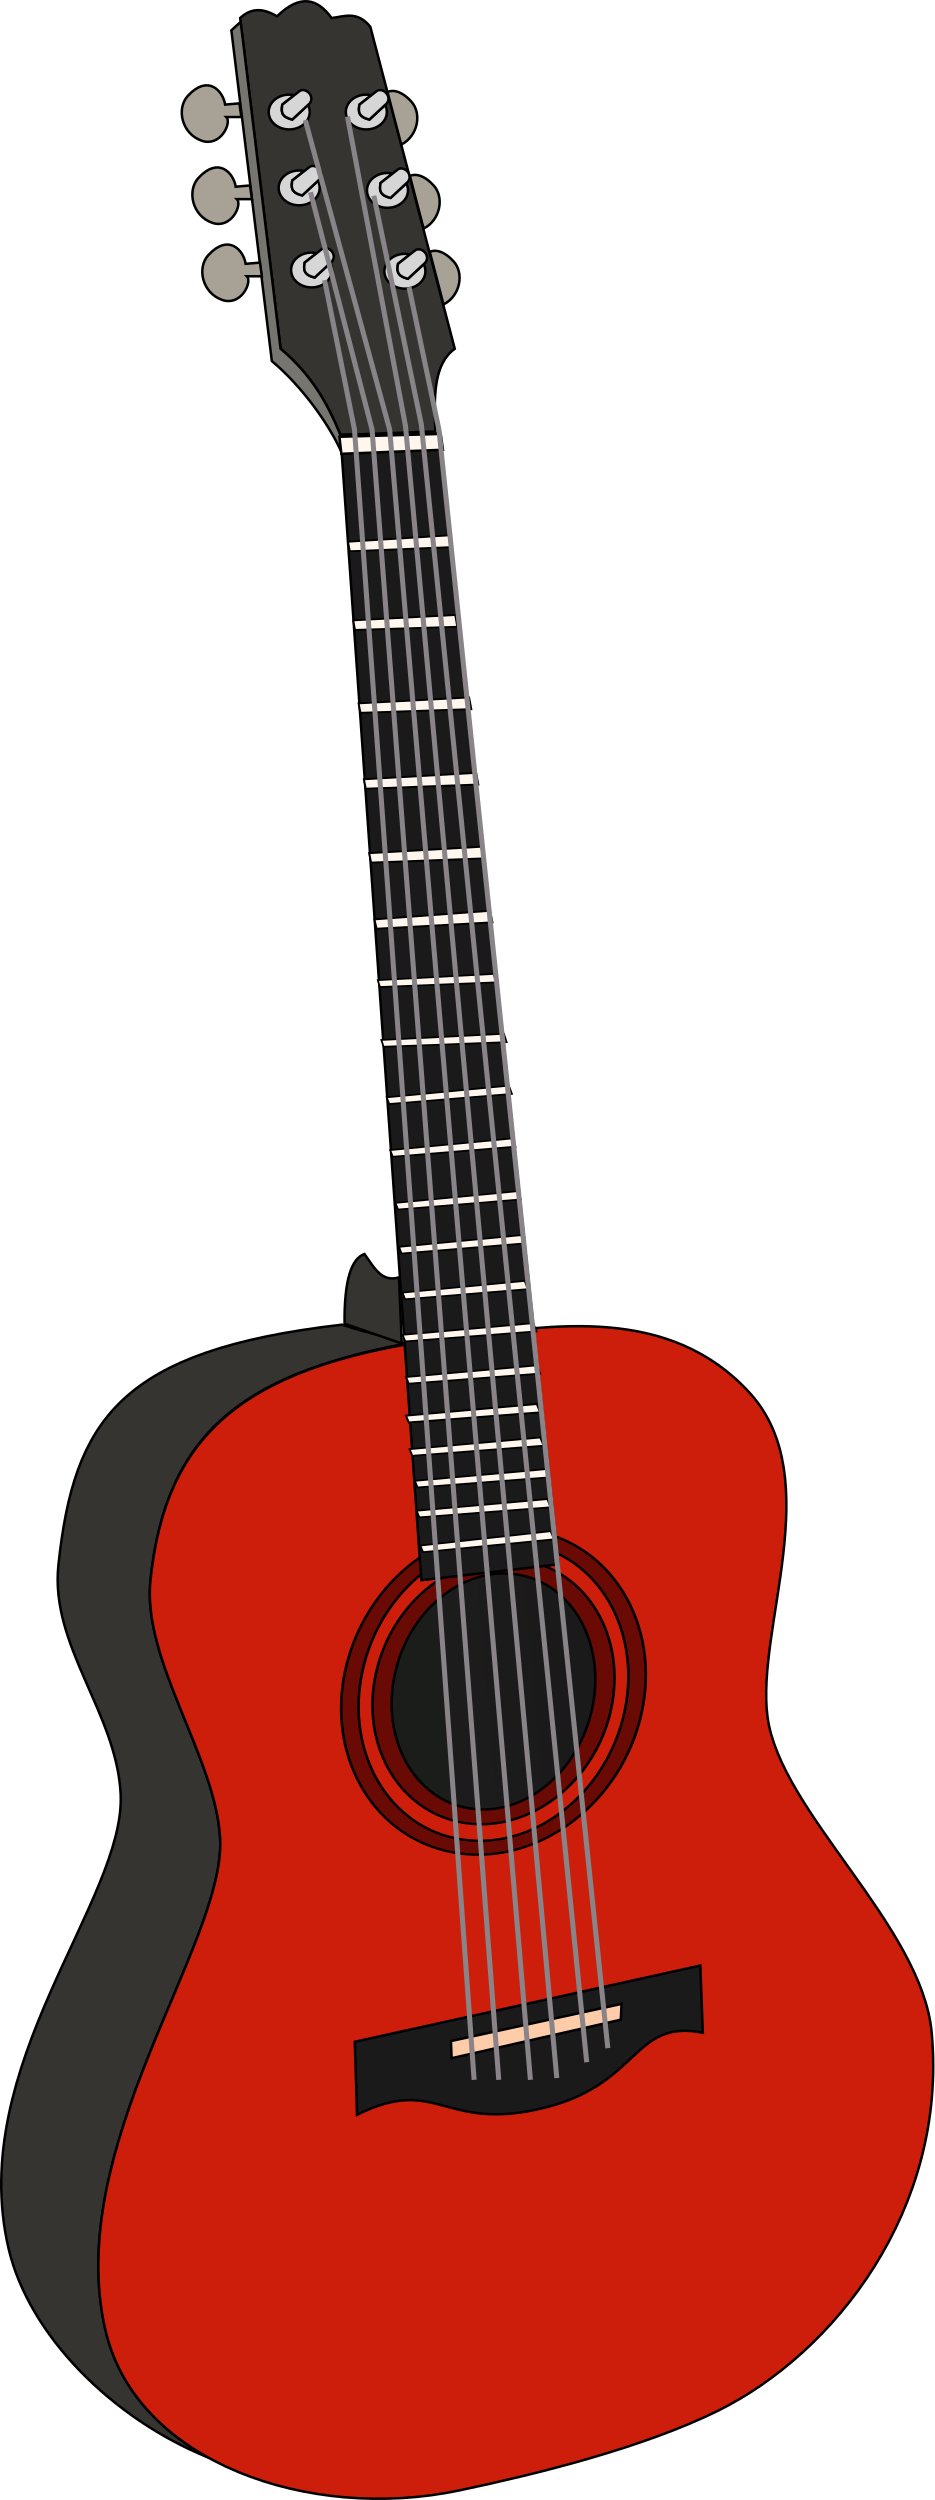
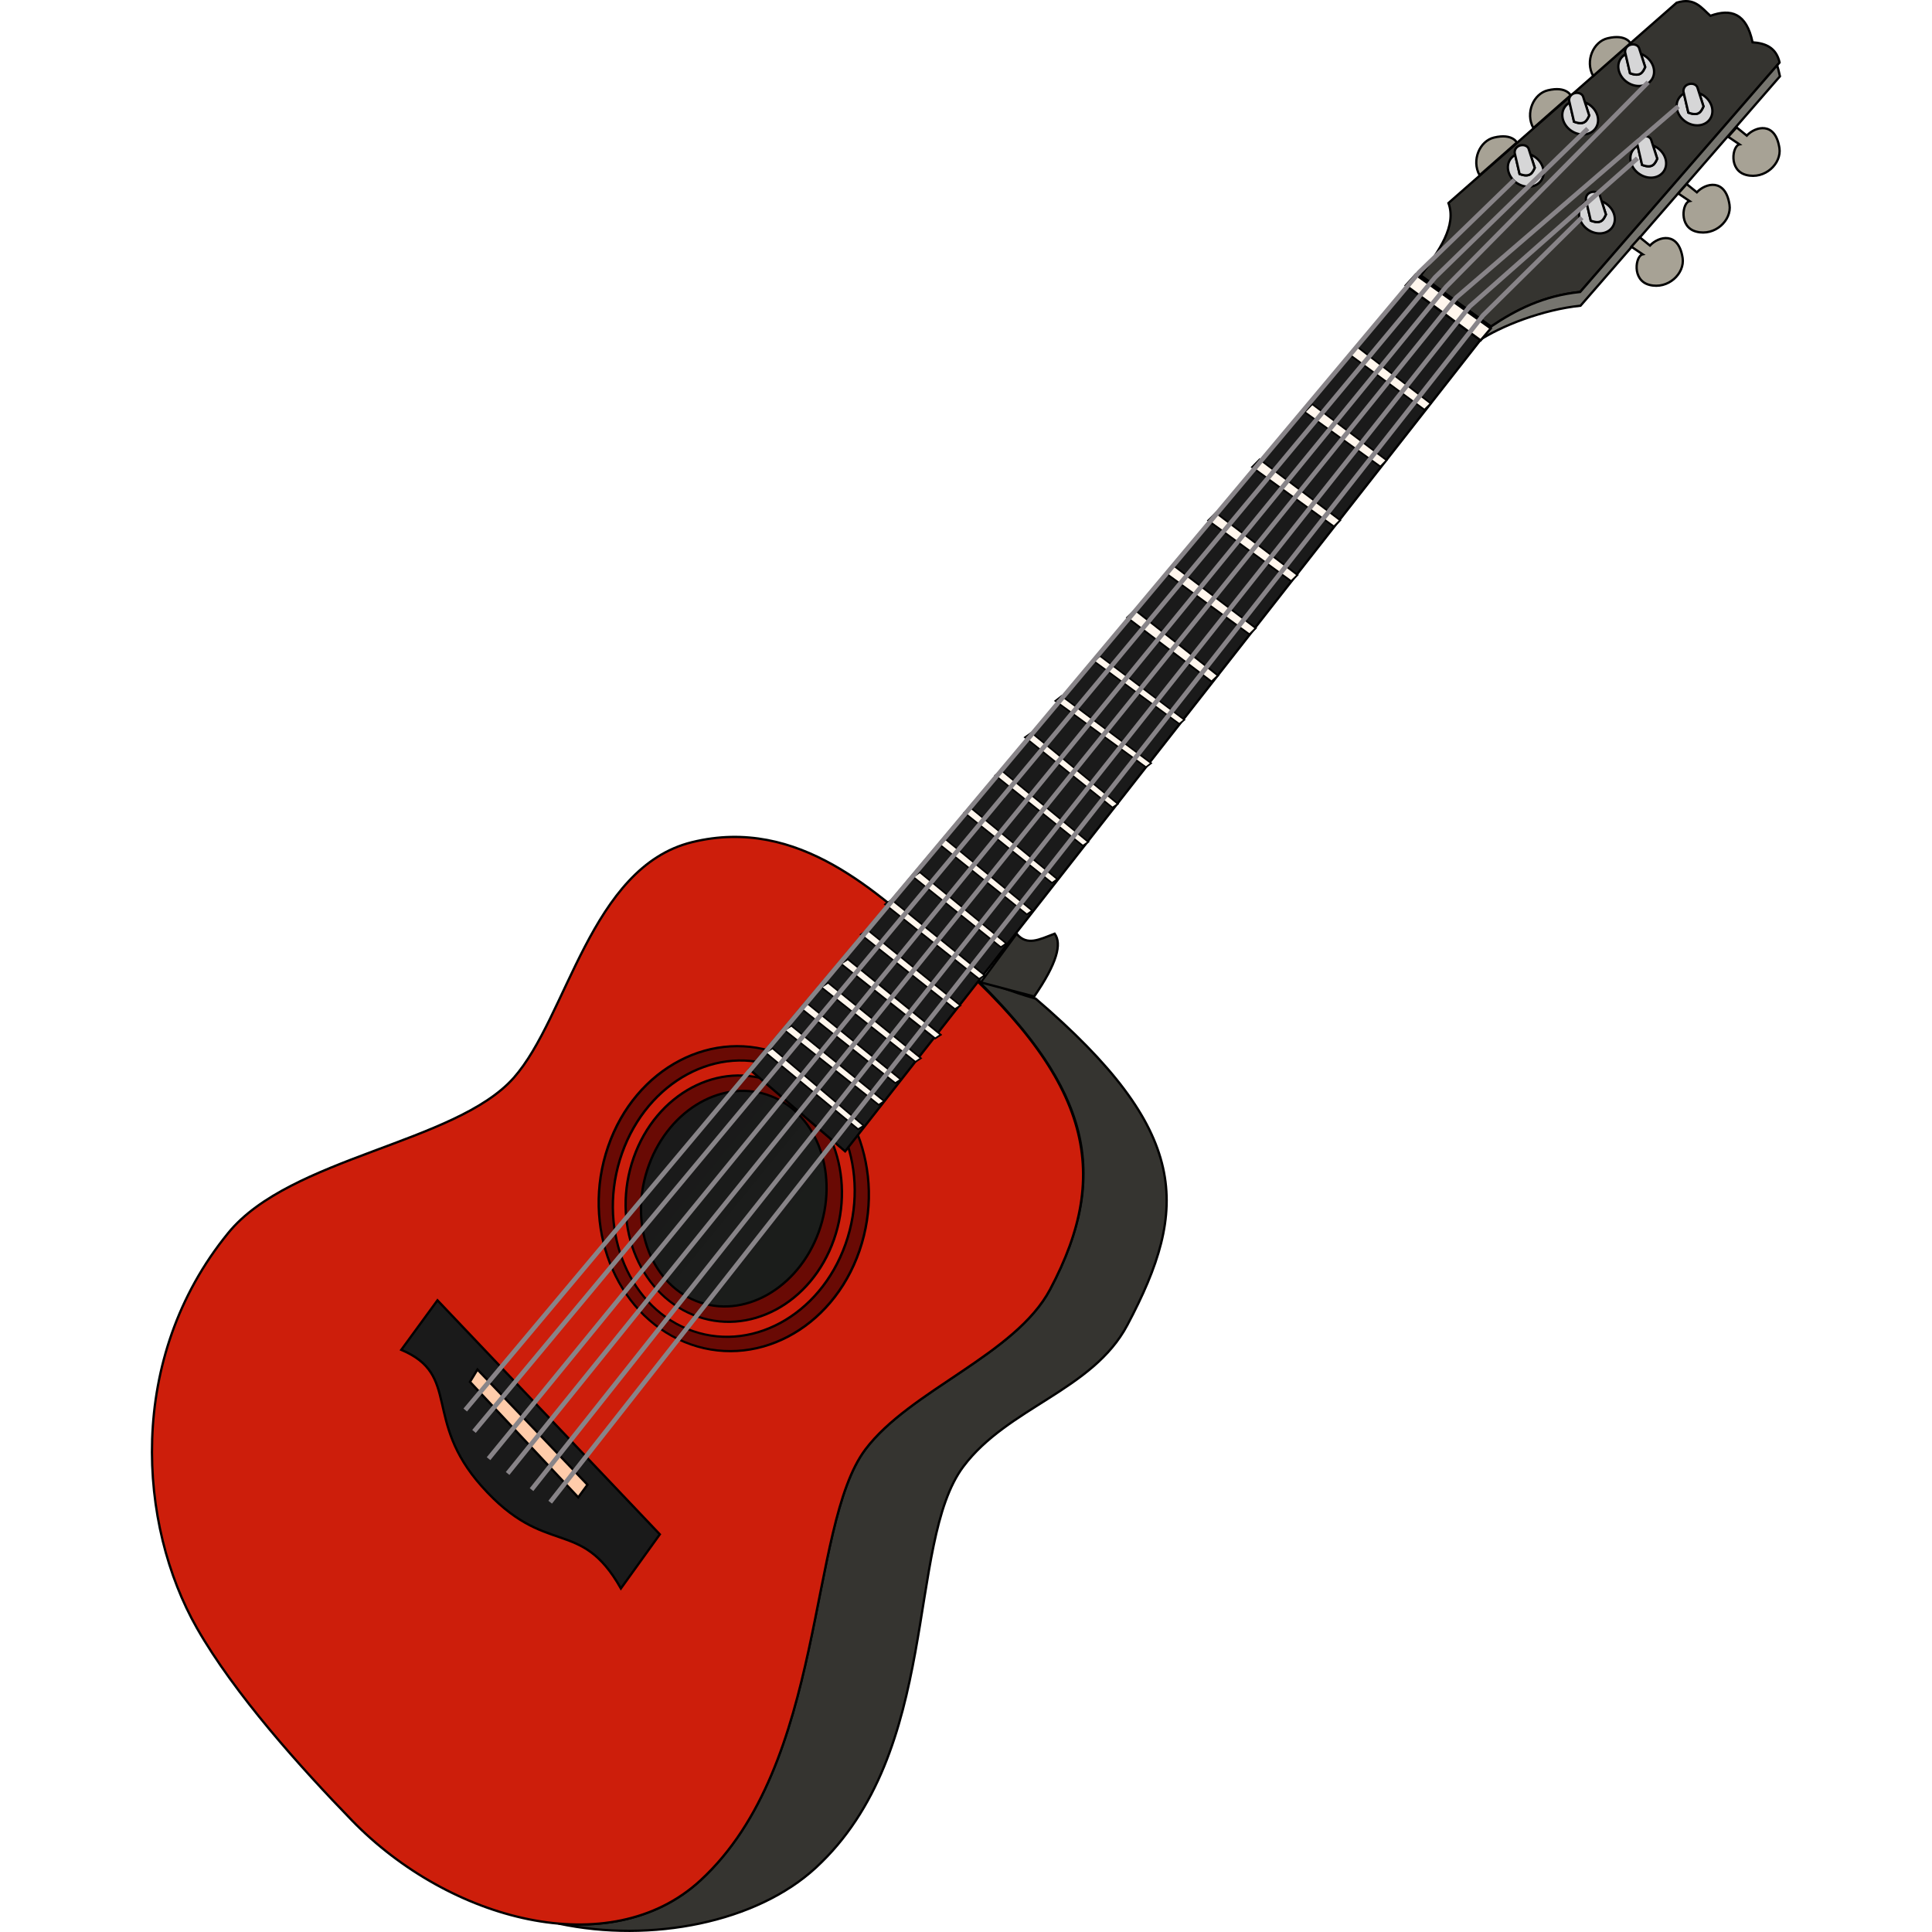
- <svg xmlns="http://www.w3.org/2000/svg" xmlns:xlink="http://www.w3.org/1999/xlink" height="992.014" width="370.802" id="svg2" version="1.0">
+ <svg xmlns="http://www.w3.org/2000/svg" xmlns:xlink="http://www.w3.org/1999/xlink" height="128" width="128" id="svg2" version="1.0">
  <defs id="defs4">
    <linearGradient id="linearGradient3462">
      <stop style="stop-color:#1a1a1a;stop-opacity:1;" offset="0" id="stop3464" />
      <stop style="stop-color:#1b1d1b;stop-opacity:1;" offset="1" id="stop3466" />
    </linearGradient>
    <linearGradient xlink:href="#linearGradient3462" id="linearGradient3468" x1="411.986" y1="687.692" x2="358.998" y2="704.893" gradientUnits="userSpaceOnUse" />
  </defs>
-   <g id="layer3" transform="translate(-193.0062,-24.6397)">
-     <path style="fill:#353430;fill-opacity:1;fill-rule:evenodd;stroke:#000000;stroke-width:1;stroke-linecap:butt;stroke-linejoin:miter;stroke-miterlimit:4;stroke-dasharray:none;stroke-opacity:1" d="M 328.727,550.271 C 240.493,560.428 222.301,588.1 216.188,645.625 C 212.782,677.67 239.254,704.284 240.875,736.469 C 242.988,778.44 179.223,844.259 196.469,917.125 C 204.506,951.086 237.279,984.273 275.594,999.781 C 255.33,988.519 240.162,971.632 234.969,949.688 C 217.723,876.821 282.488,796.19 280.375,754.219 C 278.754,722.034 249.313,683.608 252.719,651.562 C 258.832,594.038 288.325,570.316 353.663,557.856 C 341.725,553.469 340.958,554.287 328.727,550.271 z" id="path2677" />
-     <path style="fill:#cd1e0b;fill-opacity:1;fill-rule:evenodd;stroke:#000000;stroke-width:1;stroke-linecap:butt;stroke-linejoin:miter;stroke-miterlimit:4;stroke-dasharray:none;stroke-opacity:1" d="M 377.113,554.81 C 288.879,564.967 258.838,594.032 252.725,651.556 C 249.319,683.602 278.746,722.041 280.367,754.226 C 282.48,796.197 217.71,876.827 234.955,949.693 C 247.273,1001.74 315.711,1025.362 375.138,1012.874 C 406.52,1006.279 448.247,995.87 477.808,981.283 C 524,958.49 569.055,901.42 562.708,831.228 C 558.87,788.793 502.521,743.555 497.552,705.853 C 492.935,670.822 521.174,611.256 490.642,577.516 C 458.398,541.885 410.658,550.949 377.113,554.81 z" id="path2675" />
-     <path style="fill:#353430;fill-opacity:1;fill-rule:evenodd;stroke:#000000;stroke-width:1;stroke-linecap:butt;stroke-linejoin:miter;stroke-miterlimit:4;stroke-dasharray:none;stroke-opacity:1" d="M 328.088,197.238 C 323.167,185.089 316.664,173.335 304.354,163.033 L 288.299,31.798 C 293.185,27.227 298.072,28.272 302.958,31.1 C 312.232,22.061 319.038,24.125 324.598,31.798 C 329.717,31.158 334.836,28.857 339.955,35.288 L 373.462,163.033 C 364.927,169.189 365.206,182.396 365.784,195.842 L 328.088,197.238 z" id="path2688" />
-     <path style="fill:#76756f;fill-opacity:1;fill-rule:evenodd;stroke:#000000;stroke-width:1;stroke-linecap:butt;stroke-linejoin:miter;stroke-miterlimit:4;stroke-dasharray:none;stroke-opacity:1" d="M 288.5,33.375 C 287.459,34.194 286.306,35.29 284.812,36.688 L 300.875,167.906 C 313.184,178.208 324.579,194.163 329.5,206.312 L 328.094,197.25 C 323.173,185.101 316.653,173.333 304.344,163.031 L 288.5,33.375 z" id="path2710" />
-     <path style="fill:#353430;fill-opacity:1;fill-rule:evenodd;stroke:#000000;stroke-width:1;stroke-linecap:butt;stroke-linejoin:miter;stroke-miterlimit:4;stroke-dasharray:none;stroke-opacity:1" d="M 352.433,557.772 L 329.727,549.874 C 329.562,532.266 332.529,524.058 337.625,522.232 C 341.79,528.163 344.542,533.45 351.326,531.526 L 352.433,557.772 z" id="path2713" />
-     <path style="fill:#1a1a1a;fill-rule:evenodd;stroke:#000000;stroke-width:1;stroke-linecap:butt;stroke-linejoin:miter;stroke-miterlimit:4;stroke-dasharray:none;stroke-opacity:1" d="M 333.796,834.828 L 334.663,863.806 C 366.969,847.726 368.828,871.244 409.691,860.844 C 447.14,851.313 444.166,825.76 471.885,831.228 L 470.898,804.573 L 333.796,834.828 z" id="path2715" />
-     <path style="fill:#ffccaa;fill-opacity:1;fill-rule:evenodd;stroke:#000000;stroke-width:1;stroke-linecap:butt;stroke-linejoin:miter;stroke-miterlimit:4;stroke-dasharray:none;stroke-opacity:1" d="M 371.945,834.546 L 372.205,841.346 L 439.335,826.064 L 439.638,819.789 L 371.945,834.546 z" id="path2717" />
-     <path transform="matrix(1.456931,0.2971836,-0.3405867,1.271264,60.03934,-306.9661)" d="M 428.609,697.922 A 39.789,50.086 0 1 1 349.03,697.922 A 39.789,50.086 0 1 1 428.609,697.922 z" id="path3306" style="fill:#690a04;stroke:#000000;stroke-width:0.715;stroke-miterlimit:4;stroke-dasharray:none;stroke-opacity:1;fill-opacity:1" />
-     <path style="fill:#cd1e0b;stroke:#000000;stroke-width:0.795;stroke-miterlimit:4;stroke-dasharray:none;stroke-opacity:1;fill-opacity:1" id="path3304" d="M 428.609,697.922 A 39.789,50.086 0 1 1 349.03,697.922 A 39.789,50.086 0 1 1 428.609,697.922 z" transform="matrix(1.290345,0.2718809,-0.301644,1.163027,97.6321,-221.5867)" />
-     <path transform="matrix(1.157353,0.2417624,-0.2705543,1.034189,127.6441,-119.9571)" d="M 428.609,697.922 A 39.789,50.086 0 1 1 349.03,697.922 A 39.789,50.086 0 1 1 428.609,697.922 z" id="path3302" style="fill:#690a04;fill-opacity:1;stroke:#000000;stroke-width:0.89;stroke-miterlimit:4;stroke-dasharray:none;stroke-opacity:1" />
-     <path style="fill:#1a1a1a;fill-rule:evenodd;stroke:#000000;stroke-width:1;stroke-linecap:butt;stroke-linejoin:miter;stroke-miterlimit:4;stroke-dasharray:none;stroke-opacity:1" d="M 360.199,651.675 L 414.648,645.381 L 367.18,196.54 L 328.088,197.238 L 360.199,651.675 z" id="path2686" />
-     <path style="fill:url(#linearGradient3468);fill-opacity:1;stroke:#000000;stroke-width:1.029;stroke-miterlimit:4;stroke-dasharray:none;stroke-opacity:1" id="path2723" d="M 428.609,697.922 A 39.789,50.086 0 1 1 349.03,697.922 A 39.789,50.086 0 1 1 428.609,697.922 z" transform="matrix(0.9740873,0.2148863,-0.2277124,0.9192206,169.0009,-29.26846)" />
-     <g id="g3319" style="fill:#d6d6d7;fill-opacity:1">
-       <path id="path3310" d="M 307.75,62.188 C 303.254,62.188 299.625,65.279 299.625,69.094 C 299.625,72.908 303.254,76 307.75,76 C 312.246,76 315.906,72.908 315.906,69.094 C 315.906,68.092 315.672,67.141 315.219,66.281 L 309,72.062 C 304.252,70.946 304.642,68.557 305.031,66.156 L 309.781,62.406 C 309.136,62.267 308.446,62.188 307.75,62.188 z" style="fill:#d6d6d7;fill-opacity:1;stroke:#000000;stroke-width:1;stroke-miterlimit:4;stroke-dasharray:none;stroke-opacity:1" />
-       <path id="path3312" d="M 305.047,66.143 C 304.658,68.544 304.248,70.95 308.996,72.066 L 315.906,65.649 C 318.053,62.711 314.352,59.287 311.957,60.713 L 305.047,66.143 z" style="fill:#d6d6d7;fill-opacity:1;fill-rule:evenodd;stroke:#000000;stroke-width:1px;stroke-linecap:butt;stroke-linejoin:miter;stroke-opacity:1" />
-     </g>
-     <g id="g3323" transform="translate(3.948826,30.1098)" style="fill:#d6d6d7;fill-opacity:1">
-       <path style="fill:#d6d6d7;fill-opacity:1;stroke:#000000;stroke-width:1;stroke-miterlimit:4;stroke-dasharray:none;stroke-opacity:1" d="M 307.75,62.188 C 303.254,62.188 299.625,65.279 299.625,69.094 C 299.625,72.908 303.254,76 307.75,76 C 312.246,76 315.906,72.908 315.906,69.094 C 315.906,68.092 315.672,67.141 315.219,66.281 L 309,72.062 C 304.252,70.946 304.642,68.557 305.031,66.156 L 309.781,62.406 C 309.136,62.267 308.446,62.188 307.75,62.188 z" id="path3325" />
-       <path style="fill:#d6d6d7;fill-opacity:1;fill-rule:evenodd;stroke:#000000;stroke-width:1px;stroke-linecap:butt;stroke-linejoin:miter;stroke-opacity:1" d="M 305.047,66.143 C 304.658,68.544 304.248,70.95 308.996,72.066 L 315.906,65.649 C 318.053,62.711 314.352,59.287 311.957,60.713 L 305.047,66.143 z" id="path3327" />
-     </g>
-     <g transform="translate(8.884859,62.68762)" id="g3329" style="fill:#d6d6d7;fill-opacity:1">
-       <path id="path3331" d="M 307.75,62.188 C 303.254,62.188 299.625,65.279 299.625,69.094 C 299.625,72.908 303.254,76 307.75,76 C 312.246,76 315.906,72.908 315.906,69.094 C 315.906,68.092 315.672,67.141 315.219,66.281 L 309,72.062 C 304.252,70.946 304.642,68.557 305.031,66.156 L 309.781,62.406 C 309.136,62.267 308.446,62.188 307.75,62.188 z" style="fill:#d6d6d7;fill-opacity:1;stroke:#000000;stroke-width:1;stroke-miterlimit:4;stroke-dasharray:none;stroke-opacity:1" />
-       <path id="path3333" d="M 305.047,66.143 C 304.658,68.544 304.248,70.95 308.996,72.066 L 315.906,65.649 C 318.053,62.711 314.352,59.287 311.957,60.713 L 305.047,66.143 z" style="fill:#d6d6d7;fill-opacity:1;fill-rule:evenodd;stroke:#000000;stroke-width:1px;stroke-linecap:butt;stroke-linejoin:miter;stroke-opacity:1" />
-     </g>
-     <g id="g3335" transform="translate(45.9051,63.18122)" style="fill:#d6d6d7;fill-opacity:1">
-       <path style="fill:#d6d6d7;fill-opacity:1;stroke:#000000;stroke-width:1;stroke-miterlimit:4;stroke-dasharray:none;stroke-opacity:1" d="M 307.75,62.188 C 303.254,62.188 299.625,65.279 299.625,69.094 C 299.625,72.908 303.254,76 307.75,76 C 312.246,76 315.906,72.908 315.906,69.094 C 315.906,68.092 315.672,67.141 315.219,66.281 L 309,72.062 C 304.252,70.946 304.642,68.557 305.031,66.156 L 309.781,62.406 C 309.136,62.267 308.446,62.188 307.75,62.188 z" id="path3337" />
-       <path style="fill:#d6d6d7;fill-opacity:1;fill-rule:evenodd;stroke:#000000;stroke-width:1px;stroke-linecap:butt;stroke-linejoin:miter;stroke-opacity:1" d="M 305.047,66.143 C 304.658,68.544 304.248,70.95 308.996,72.066 L 315.906,65.649 C 318.053,62.711 314.352,59.287 311.957,60.713 L 305.047,66.143 z" id="path3339" />
-     </g>
-     <g transform="translate(38.99466,31.09701)" id="g3341" style="fill:#d6d6d7;fill-opacity:1">
-       <path id="path3343" d="M 307.75,62.188 C 303.254,62.188 299.625,65.279 299.625,69.094 C 299.625,72.908 303.254,76 307.75,76 C 312.246,76 315.906,72.908 315.906,69.094 C 315.906,68.092 315.672,67.141 315.219,66.281 L 309,72.062 C 304.252,70.946 304.642,68.557 305.031,66.156 L 309.781,62.406 C 309.136,62.267 308.446,62.188 307.75,62.188 z" style="fill:#d6d6d7;fill-opacity:1;stroke:#000000;stroke-width:1;stroke-miterlimit:4;stroke-dasharray:none;stroke-opacity:1" />
-       <path id="path3345" d="M 305.047,66.143 C 304.658,68.544 304.248,70.95 308.996,72.066 L 315.906,65.649 C 318.053,62.711 314.352,59.287 311.957,60.713 L 305.047,66.143 z" style="fill:#d6d6d7;fill-opacity:1;fill-rule:evenodd;stroke:#000000;stroke-width:1px;stroke-linecap:butt;stroke-linejoin:miter;stroke-opacity:1" />
-     </g>
-     <g id="g3347" transform="translate(30.6034,-3.6718848e-7)" style="fill:#d6d6d7;fill-opacity:1">
-       <path style="fill:#d6d6d7;fill-opacity:1;stroke:#000000;stroke-width:1;stroke-miterlimit:4;stroke-dasharray:none;stroke-opacity:1" d="M 307.75,62.188 C 303.254,62.188 299.625,65.279 299.625,69.094 C 299.625,72.908 303.254,76 307.75,76 C 312.246,76 315.906,72.908 315.906,69.094 C 315.906,68.092 315.672,67.141 315.219,66.281 L 309,72.062 C 304.252,70.946 304.642,68.557 305.031,66.156 L 309.781,62.406 C 309.136,62.267 308.446,62.188 307.75,62.188 z" id="path3349" />
-       <path style="fill:#d6d6d7;fill-opacity:1;fill-rule:evenodd;stroke:#000000;stroke-width:1px;stroke-linecap:butt;stroke-linejoin:miter;stroke-opacity:1" d="M 305.047,66.143 C 304.658,68.544 304.248,70.95 308.996,72.066 L 315.906,65.649 C 318.053,62.711 314.352,59.287 311.957,60.713 L 305.047,66.143 z" id="path3351" />
-     </g>
-     <path style="fill:#a7a295;fill-opacity:1;fill-rule:evenodd;stroke:#000000;stroke-width:1px;stroke-linecap:butt;stroke-linejoin:miter;stroke-opacity:1" d="M 288.018,65.649 L 282.341,66.143 C 281.498,60.726 275.552,53.971 267.533,62.688 C 262.933,67.688 265.053,77.654 272.963,80.457 C 280.554,83.148 285.064,73.308 282.835,71.079 L 288.758,71.079 L 288.018,65.649 z" id="path3353" />
-     <path id="path3355" d="M 292.213,98.227 L 286.537,98.721 C 285.694,93.304 279.747,86.549 271.729,95.265 C 267.129,100.266 269.249,110.232 277.158,113.035 C 284.75,115.726 289.259,105.886 287.03,103.657 L 292.954,103.657 L 292.213,98.227 z" style="fill:#a7a295;fill-opacity:1;fill-rule:evenodd;stroke:#000000;stroke-width:1px;stroke-linecap:butt;stroke-linejoin:miter;stroke-opacity:1" />
-     <path style="fill:#a7a295;fill-opacity:1;fill-rule:evenodd;stroke:#000000;stroke-width:1px;stroke-linecap:butt;stroke-linejoin:miter;stroke-opacity:1" d="M 296.162,128.83 L 290.486,129.324 C 289.643,123.907 283.696,117.152 275.677,125.869 C 271.078,130.869 273.197,140.835 281.107,143.639 C 288.699,146.329 293.208,136.489 290.979,134.26 L 296.902,134.26 L 296.162,128.83 z" id="path3357" />
-     <path style="fill:#a7a295;fill-opacity:1;fill-rule:evenodd;stroke:#000000;stroke-width:1px;stroke-linecap:butt;stroke-linejoin:miter;stroke-opacity:1" d="M 348.781,60.719 C 348.054,60.711 347.388,60.864 346.75,61.094 L 352.219,82.031 C 358.92,78.593 360.491,69.585 356.188,64.906 C 353.431,61.91 350.925,60.741 348.781,60.719 z" id="path3359" />
-     <path id="path3364" d="M 357.666,94.037 C 356.939,94.029 356.273,94.183 355.635,94.412 L 361.104,115.349 C 367.804,111.911 369.376,102.903 365.072,98.224 C 362.316,95.228 359.81,94.06 357.666,94.037 z" style="fill:#a7a295;fill-opacity:1;fill-rule:evenodd;stroke:#000000;stroke-width:1px;stroke-linecap:butt;stroke-linejoin:miter;stroke-opacity:1" />
-     <path style="fill:#a7a295;fill-opacity:1;fill-rule:evenodd;stroke:#000000;stroke-width:1px;stroke-linecap:butt;stroke-linejoin:miter;stroke-opacity:1" d="M 365.564,124.147 C 364.836,124.139 364.17,124.292 363.533,124.522 L 369.001,145.459 C 375.702,142.021 377.274,133.013 372.97,128.334 C 370.214,125.338 367.707,124.17 365.564,124.147 z" id="path3366" />
-     <path id="path3398" d="M 327.702,197.95 L 328.458,204.714 L 368.789,203.103 L 367.883,196.828 L 327.702,197.95 z" style="fill:#fff6ed;fill-opacity:1;fill-rule:evenodd;stroke:#000000;stroke-width:1;stroke-linecap:butt;stroke-linejoin:miter;stroke-miterlimit:4;stroke-dasharray:none;stroke-opacity:1" />
-     <path style="fill:#fff6ed;fill-opacity:1;fill-rule:evenodd;stroke:#000000;stroke-width:0.752;stroke-linecap:butt;stroke-linejoin:miter;stroke-miterlimit:4;stroke-dasharray:none;stroke-opacity:1" d="M 331.088,239.602 L 331.802,243.388 L 372.374,241.726 L 371.519,237.048 L 331.088,239.602 z" id="path3400" />
-     <path id="path3402" d="M 333.19,270.8 L 333.864,274.593 L 374.451,273.354 L 373.645,268.667 L 333.19,270.8 z" style="fill:#fff6ed;fill-opacity:1;fill-rule:evenodd;stroke:#000000;stroke-width:0.752;stroke-linecap:butt;stroke-linejoin:miter;stroke-miterlimit:4;stroke-dasharray:none;stroke-opacity:1" />
-     <path style="fill:#fff6ed;fill-opacity:1;fill-rule:evenodd;stroke:#000000;stroke-width:0.78;stroke-linecap:butt;stroke-linejoin:miter;stroke-miterlimit:4;stroke-dasharray:none;stroke-opacity:1" d="M 335.296,303.73 L 336.033,307.498 L 380.026,306.036 L 379.146,301.38 L 335.296,303.73 z" id="path3404" />
-     <path id="path3406" d="M 337.391,333.852 L 338.153,337.612 L 382.822,335.947 L 381.91,331.3 L 337.391,333.852 z" style="fill:#fff6ed;fill-opacity:1;fill-rule:evenodd;stroke:#000000;stroke-width:0.786;stroke-linecap:butt;stroke-linejoin:miter;stroke-miterlimit:4;stroke-dasharray:none;stroke-opacity:1" />
-     <path style="fill:#fff6ed;fill-opacity:1;fill-rule:evenodd;stroke:#000000;stroke-width:0.786;stroke-linecap:butt;stroke-linejoin:miter;stroke-miterlimit:4;stroke-dasharray:none;stroke-opacity:1" d="M 339.485,363.17 L 340.247,366.931 L 384.916,365.265 L 384.005,360.618 L 339.485,363.17 z" id="path3408" />
-     <path id="path3410" d="M 341.578,389.444 L 342.428,393.18 L 388.423,390.646 L 387.405,386.028 L 341.578,389.444 z" style="fill:#fff6ed;fill-opacity:1;fill-rule:evenodd;stroke:#000000;stroke-width:0.797;stroke-linecap:butt;stroke-linejoin:miter;stroke-miterlimit:4;stroke-dasharray:none;stroke-opacity:1" />
-     <path style="fill:#fff6ed;fill-opacity:1;fill-rule:evenodd;stroke:#000000;stroke-width:0.679;stroke-linecap:butt;stroke-linejoin:miter;stroke-miterlimit:4;stroke-dasharray:none;stroke-opacity:1" d="M 342.915,413.571 L 343.767,416.275 L 389.878,414.441 L 388.857,411.099 L 342.915,413.571 z" id="path3414" />
-     <path id="path3416" d="M 344.321,437.305 L 345.223,440 L 394.057,438.172 L 392.976,434.842 L 344.321,437.305 z" style="fill:#fff6ed;fill-opacity:1;fill-rule:evenodd;stroke:#000000;stroke-width:0.697;stroke-linecap:butt;stroke-linejoin:miter;stroke-miterlimit:4;stroke-dasharray:none;stroke-opacity:1" />
-     <path style="fill:#fff6ed;fill-opacity:1;fill-rule:evenodd;stroke:#000000;stroke-width:0.698;stroke-linecap:butt;stroke-linejoin:miter;stroke-miterlimit:4;stroke-dasharray:none;stroke-opacity:1" d="M 346.436,460.058 L 347.473,462.712 L 396.16,458.7 L 394.913,455.418 L 346.436,460.058 z" id="path3418" />
-     <path id="path3420" d="M 347.832,481 L 348.869,483.654 L 397.557,479.641 L 396.309,476.36 L 347.832,481 z" style="fill:#fff6ed;fill-opacity:1;fill-rule:evenodd;stroke:#000000;stroke-width:0.698;stroke-linecap:butt;stroke-linejoin:miter;stroke-miterlimit:4;stroke-dasharray:none;stroke-opacity:1" />
-     <path style="fill:#fff6ed;fill-opacity:1;fill-rule:evenodd;stroke:#000000;stroke-width:0.698;stroke-linecap:butt;stroke-linejoin:miter;stroke-miterlimit:4;stroke-dasharray:none;stroke-opacity:1" d="M 349.926,501.941 L 350.963,504.596 L 399.651,500.583 L 398.403,497.302 L 349.926,501.941 z" id="path3422" />
-     <path id="path3424" d="M 351.322,519.393 L 352.359,522.047 L 401.047,518.035 L 399.799,514.753 L 351.322,519.393 z" style="fill:#fff6ed;fill-opacity:1;fill-rule:evenodd;stroke:#000000;stroke-width:0.698;stroke-linecap:butt;stroke-linejoin:miter;stroke-miterlimit:4;stroke-dasharray:none;stroke-opacity:1" />
-     <path style="fill:#fff6ed;fill-opacity:1;fill-rule:evenodd;stroke:#000000;stroke-width:0.698;stroke-linecap:butt;stroke-linejoin:miter;stroke-miterlimit:4;stroke-dasharray:none;stroke-opacity:1" d="M 352.718,537.543 L 353.755,540.197 L 402.443,536.184 L 401.195,532.903 L 352.718,537.543 z" id="path3426" />
-     <path id="path3428" d="M 352.73,554.293 L 353.839,556.939 L 405.922,552.939 L 404.587,549.668 L 352.73,554.293 z" style="fill:#fff6ed;fill-opacity:1;fill-rule:evenodd;stroke:#000000;stroke-width:0.72;stroke-linecap:butt;stroke-linejoin:miter;stroke-miterlimit:4;stroke-dasharray:none;stroke-opacity:1" />
-     <path style="fill:#fff6ed;fill-opacity:1;fill-rule:evenodd;stroke:#000000;stroke-width:0.72;stroke-linecap:butt;stroke-linejoin:miter;stroke-miterlimit:4;stroke-dasharray:none;stroke-opacity:1" d="M 354.126,571.046 L 355.235,573.692 L 407.318,569.692 L 405.983,566.421 L 354.126,571.046 z" id="path3430" />
-     <path id="path3432" d="M 354.126,586.404 L 355.235,589.049 L 407.318,585.05 L 405.983,581.778 L 354.126,586.404 z" style="fill:#ffccaa;fill-opacity:1;fill-rule:evenodd;stroke:#000000;stroke-width:0.72;stroke-linecap:butt;stroke-linejoin:miter;stroke-miterlimit:4;stroke-dasharray:none;stroke-opacity:1" />
-     <path style="fill:#fff6ed;fill-opacity:1;fill-rule:evenodd;stroke:#000000;stroke-width:0.72;stroke-linecap:butt;stroke-linejoin:miter;stroke-miterlimit:4;stroke-dasharray:none;stroke-opacity:1" d="M 354.126,586.404 L 355.235,589.049 L 407.318,585.05 L 405.983,581.778 L 354.126,586.404 z" id="path3434" />
-     <path id="path3436" d="M 355.522,599.667 L 356.631,602.313 L 408.714,598.313 L 407.379,595.041 L 355.522,599.667 z" style="fill:#fff6ed;fill-opacity:1;fill-rule:evenodd;stroke:#000000;stroke-width:0.72;stroke-linecap:butt;stroke-linejoin:miter;stroke-miterlimit:4;stroke-dasharray:none;stroke-opacity:1" />
-     <path style="fill:#fff6ed;fill-opacity:1;fill-rule:evenodd;stroke:#000000;stroke-width:0.72;stroke-linecap:butt;stroke-linejoin:miter;stroke-miterlimit:4;stroke-dasharray:none;stroke-opacity:1" d="M 357.616,612.232 L 358.726,614.878 L 410.808,610.878 L 409.473,607.607 L 357.616,612.232 z" id="path3438" />
-     <path id="path3440" d="M 358.314,624.099 L 359.424,626.745 L 411.506,622.745 L 410.172,619.474 L 358.314,624.099 z" style="fill:#fff6ed;fill-opacity:1;fill-rule:evenodd;stroke:#000000;stroke-width:0.72;stroke-linecap:butt;stroke-linejoin:miter;stroke-miterlimit:4;stroke-dasharray:none;stroke-opacity:1" />
-     <path style="fill:#fff6ed;fill-opacity:1;fill-rule:evenodd;stroke:#000000;stroke-width:0.72;stroke-linecap:butt;stroke-linejoin:miter;stroke-miterlimit:4;stroke-dasharray:none;stroke-opacity:1" d="M 359.737,637.92 L 360.902,640.542 L 412.889,635.451 L 411.486,632.208 L 359.737,637.92 z" id="path3442" />
-     <g id="g3470" style="stroke:#888488;stroke-width:2;stroke-miterlimit:4;stroke-dasharray:none;stroke-opacity:1">
-       <path id="path3372" d="M 390.914,849.925 L 340.654,195.144 L 316.221,100.906" style="fill:none;fill-rule:evenodd;stroke:#888488;stroke-width:2;stroke-linecap:butt;stroke-linejoin:miter;stroke-miterlimit:4;stroke-dasharray:none;stroke-opacity:1" />
-       <path id="path3368" d="M 381.141,849.925 L 333.673,195.144 L 321.806,135.809" style="fill:none;fill-rule:evenodd;stroke:#888488;stroke-width:2;stroke-linecap:butt;stroke-linejoin:miter;stroke-miterlimit:4;stroke-dasharray:none;stroke-opacity:1" />
-       <path style="fill:none;fill-rule:evenodd;stroke:#888488;stroke-width:2;stroke-linecap:butt;stroke-linejoin:miter;stroke-miterlimit:4;stroke-dasharray:none;stroke-opacity:1" d="M 434.194,837.36 L 367.18,195.144 L 355.313,138.601" id="path3378" />
-       <path style="fill:none;fill-rule:evenodd;stroke:#888488;stroke-width:2;stroke-linecap:butt;stroke-linejoin:miter;stroke-miterlimit:4;stroke-dasharray:none;stroke-opacity:1" d="M 403.479,849.925 L 347.634,195.144 L 314.127,72.285" id="path3374" />
-       <path id="path3376" d="M 425.817,842.944 L 360.199,193.05 L 341.352,102.302" style="fill:none;fill-rule:evenodd;stroke:#888488;stroke-width:2;stroke-linecap:butt;stroke-linejoin:miter;stroke-miterlimit:4;stroke-dasharray:none;stroke-opacity:1" />
-       <path style="fill:none;fill-rule:evenodd;stroke:#888488;stroke-width:2;stroke-linecap:butt;stroke-linejoin:miter;stroke-miterlimit:4;stroke-dasharray:none;stroke-opacity:1" d="M 413.95,849.227 L 353.917,193.748 L 330.881,70.889" id="path3370" />
+   <g id="layer3" transform="translate(-306.0794,-477.9362)">
+     <g id="g946" transform="matrix(-0.1262605,-0.08523057,-0.08523057,0.1262605,463.0927,502.634)">
+       <path id="path2677" d="M 328.727,550.271 C 240.493,560.428 222.301,588.1 216.188,645.625 c -3.405,32.045 23.067,58.659 24.688,90.844 2.113,41.971 -61.652,107.79 -44.406,180.656 8.038,33.961 40.81,67.148 79.125,82.656 -20.264,-11.262 -35.431,-28.15 -40.625,-50.094 -17.245,-72.866 47.52,-153.498 45.406,-195.469 -1.621,-32.185 -31.062,-70.611 -27.656,-102.656 6.113,-57.525 35.606,-81.247 100.944,-93.707 -11.938,-4.387 -12.704,-3.569 -24.936,-7.584 z" style="fill:#353430;fill-opacity:1;fill-rule:evenodd;stroke:#000000;stroke-width:1;stroke-linecap:butt;stroke-linejoin:miter;stroke-miterlimit:4;stroke-dasharray:none;stroke-opacity:1" />
+       <path id="path2675" d="m 377.113,554.81 c -88.234,10.157 -118.275,39.222 -124.388,96.746 -3.405,32.045 26.021,70.484 27.642,102.669 2.113,41.971 -62.657,122.601 -45.411,195.467 12.318,52.048 80.756,75.669 140.183,63.181 31.381,-6.595 73.109,-17.004 102.669,-31.591 46.192,-22.793 91.247,-79.863 84.9,-150.055 -3.837,-42.435 -60.186,-87.673 -65.156,-125.375 -4.617,-35.031 23.622,-94.597 -6.91,-128.337 -32.244,-35.631 -79.983,-26.567 -113.529,-22.706 z" style="fill:#cd1e0b;fill-opacity:1;fill-rule:evenodd;stroke:#000000;stroke-width:1;stroke-linecap:butt;stroke-linejoin:miter;stroke-miterlimit:4;stroke-dasharray:none;stroke-opacity:1" />
+       <path id="path2688" d="m 328.088,197.238 c -4.921,-12.149 -11.425,-23.903 -23.734,-34.205 L 288.299,31.798 c 4.886,-4.571 9.773,-3.525 14.659,-0.698 9.274,-9.039 16.08,-6.974 21.64,0.698 5.119,-0.639 10.238,-2.94 15.357,3.49 l 33.507,127.745 c -8.535,6.156 -8.256,19.363 -7.679,32.809 z" style="fill:#353430;fill-opacity:1;fill-rule:evenodd;stroke:#000000;stroke-width:1;stroke-linecap:butt;stroke-linejoin:miter;stroke-miterlimit:4;stroke-dasharray:none;stroke-opacity:1" />
+       <path id="path2710" d="m 288.5,33.375 c -1.041,0.819 -2.194,1.915 -3.688,3.312 l 16.062,131.219 c 12.309,10.302 23.704,26.257 28.625,38.406 l -1.406,-9.062 c -4.921,-12.149 -11.441,-23.917 -23.75,-34.219 z" style="fill:#76756f;fill-opacity:1;fill-rule:evenodd;stroke:#000000;stroke-width:1;stroke-linecap:butt;stroke-linejoin:miter;stroke-miterlimit:4;stroke-dasharray:none;stroke-opacity:1" />
+       <path id="path2713" d="m 352.433,557.772 -22.706,-7.898 c -0.165,-17.608 2.802,-25.816 7.898,-27.642 4.166,5.931 6.917,11.218 13.701,9.294 z" style="fill:#353430;fill-opacity:1;fill-rule:evenodd;stroke:#000000;stroke-width:1;stroke-linecap:butt;stroke-linejoin:miter;stroke-miterlimit:4;stroke-dasharray:none;stroke-opacity:1" />
+       <path id="path2715" d="m 333.796,834.828 0.867,28.978 c 32.306,-16.08 34.165,7.439 75.028,-2.962 37.449,-9.531 34.475,-35.084 62.194,-29.616 l -0.987,-26.655 z" style="fill:#1a1a1a;fill-rule:evenodd;stroke:#000000;stroke-width:1;stroke-linecap:butt;stroke-linejoin:miter;stroke-miterlimit:4;stroke-dasharray:none;stroke-opacity:1" />
+       <path id="path2717" d="m 371.945,834.546 0.26,6.801 67.13,-15.282 0.303,-6.275 z" style="fill:#ffccaa;fill-opacity:1;fill-rule:evenodd;stroke:#000000;stroke-width:1;stroke-linecap:butt;stroke-linejoin:miter;stroke-miterlimit:4;stroke-dasharray:none;stroke-opacity:1" />
+       <ellipse style="fill:#690a04;fill-opacity:1;stroke:#000000;stroke-width:0.715;stroke-miterlimit:4;stroke-dasharray:none;stroke-opacity:1" id="path3306" transform="matrix(1.456931,0.2971836,-0.3405867,1.271264,60.03934,-306.9661)" cx="388.82" cy="697.922" rx="39.789" ry="50.086" />
+       <ellipse transform="matrix(1.290345,0.2718809,-0.301644,1.163027,97.6321,-221.5867)" id="path3304" style="fill:#cd1e0b;fill-opacity:1;stroke:#000000;stroke-width:0.795;stroke-miterlimit:4;stroke-dasharray:none;stroke-opacity:1" cx="388.82" cy="697.922" rx="39.789" ry="50.086" />
+       <ellipse style="fill:#690a04;fill-opacity:1;stroke:#000000;stroke-width:0.89;stroke-miterlimit:4;stroke-dasharray:none;stroke-opacity:1" id="path3302" transform="matrix(1.157353,0.2417624,-0.2705543,1.034189,127.6441,-119.9571)" cx="388.82" cy="697.922" rx="39.789" ry="50.086" />
+       <path id="path2686" d="m 360.199,651.675 54.449,-6.294 -47.468,-448.841 -39.091,0.698 z" style="fill:#1a1a1a;fill-rule:evenodd;stroke:#000000;stroke-width:1;stroke-linecap:butt;stroke-linejoin:miter;stroke-miterlimit:4;stroke-dasharray:none;stroke-opacity:1" />
+       <ellipse transform="matrix(0.9740873,0.2148863,-0.2277124,0.9192206,169.0009,-29.26846)" id="path2723" style="fill:url(#linearGradient3468);fill-opacity:1;stroke:#000000;stroke-width:1.029;stroke-miterlimit:4;stroke-dasharray:none;stroke-opacity:1" cx="388.82" cy="697.922" rx="39.789" ry="50.086" />
+       <g style="fill:#d6d6d7;fill-opacity:1" id="g3319">
+         <path style="fill:#d6d6d7;fill-opacity:1;stroke:#000000;stroke-width:1;stroke-miterlimit:4;stroke-dasharray:none;stroke-opacity:1" d="m 307.75,62.188 c -4.496,0 -8.125,3.092 -8.125,6.906 0,3.815 3.629,6.906 8.125,6.906 4.496,0 8.156,-3.092 8.156,-6.906 0,-1.002 -0.235,-1.953 -0.688,-2.812 L 309,72.062 c -4.748,-1.117 -4.358,-3.505 -3.969,-5.906 l 4.75,-3.75 C 309.136,62.267 308.446,62.188 307.75,62.188 Z" id="path3310" />
+         <path style="fill:#d6d6d7;fill-opacity:1;fill-rule:evenodd;stroke:#000000;stroke-width:1px;stroke-linecap:butt;stroke-linejoin:miter;stroke-opacity:1" d="m 305.047,66.143 c -0.389,2.401 -0.799,4.807 3.949,5.923 l 6.91,-6.417 c 2.147,-2.939 -1.554,-6.362 -3.949,-4.936 z" id="path3312" />
+       </g>
+       <g style="fill:#d6d6d7;fill-opacity:1" transform="translate(3.948826,30.1098)" id="g3323">
+         <path id="path3325" d="m 307.75,62.188 c -4.496,0 -8.125,3.092 -8.125,6.906 0,3.815 3.629,6.906 8.125,6.906 4.496,0 8.156,-3.092 8.156,-6.906 0,-1.002 -0.235,-1.953 -0.688,-2.812 L 309,72.062 c -4.748,-1.117 -4.358,-3.505 -3.969,-5.906 l 4.75,-3.75 C 309.136,62.267 308.446,62.188 307.75,62.188 Z" style="fill:#d6d6d7;fill-opacity:1;stroke:#000000;stroke-width:1;stroke-miterlimit:4;stroke-dasharray:none;stroke-opacity:1" />
+         <path id="path3327" d="m 305.047,66.143 c -0.389,2.401 -0.799,4.807 3.949,5.923 l 6.91,-6.417 c 2.147,-2.939 -1.554,-6.362 -3.949,-4.936 z" style="fill:#d6d6d7;fill-opacity:1;fill-rule:evenodd;stroke:#000000;stroke-width:1px;stroke-linecap:butt;stroke-linejoin:miter;stroke-opacity:1" />
+       </g>
+       <g style="fill:#d6d6d7;fill-opacity:1" id="g3329" transform="translate(8.884859,62.68762)">
+         <path style="fill:#d6d6d7;fill-opacity:1;stroke:#000000;stroke-width:1;stroke-miterlimit:4;stroke-dasharray:none;stroke-opacity:1" d="m 307.75,62.188 c -4.496,0 -8.125,3.092 -8.125,6.906 0,3.815 3.629,6.906 8.125,6.906 4.496,0 8.156,-3.092 8.156,-6.906 0,-1.002 -0.235,-1.953 -0.688,-2.812 L 309,72.062 c -4.748,-1.117 -4.358,-3.505 -3.969,-5.906 l 4.75,-3.75 C 309.136,62.267 308.446,62.188 307.75,62.188 Z" id="path3331" />
+         <path style="fill:#d6d6d7;fill-opacity:1;fill-rule:evenodd;stroke:#000000;stroke-width:1px;stroke-linecap:butt;stroke-linejoin:miter;stroke-opacity:1" d="m 305.047,66.143 c -0.389,2.401 -0.799,4.807 3.949,5.923 l 6.91,-6.417 c 2.147,-2.939 -1.554,-6.362 -3.949,-4.936 z" id="path3333" />
+       </g>
+       <g style="fill:#d6d6d7;fill-opacity:1" transform="translate(45.9051,63.18122)" id="g3335">
+         <path id="path3337" d="m 307.75,62.188 c -4.496,0 -8.125,3.092 -8.125,6.906 0,3.815 3.629,6.906 8.125,6.906 4.496,0 8.156,-3.092 8.156,-6.906 0,-1.002 -0.235,-1.953 -0.688,-2.812 L 309,72.062 c -4.748,-1.117 -4.358,-3.505 -3.969,-5.906 l 4.75,-3.75 C 309.136,62.267 308.446,62.188 307.75,62.188 Z" style="fill:#d6d6d7;fill-opacity:1;stroke:#000000;stroke-width:1;stroke-miterlimit:4;stroke-dasharray:none;stroke-opacity:1" />
+         <path id="path3339" d="m 305.047,66.143 c -0.389,2.401 -0.799,4.807 3.949,5.923 l 6.91,-6.417 c 2.147,-2.939 -1.554,-6.362 -3.949,-4.936 z" style="fill:#d6d6d7;fill-opacity:1;fill-rule:evenodd;stroke:#000000;stroke-width:1px;stroke-linecap:butt;stroke-linejoin:miter;stroke-opacity:1" />
+       </g>
+       <g style="fill:#d6d6d7;fill-opacity:1" id="g3341" transform="translate(38.99466,31.09701)">
+         <path style="fill:#d6d6d7;fill-opacity:1;stroke:#000000;stroke-width:1;stroke-miterlimit:4;stroke-dasharray:none;stroke-opacity:1" d="m 307.75,62.188 c -4.496,0 -8.125,3.092 -8.125,6.906 0,3.815 3.629,6.906 8.125,6.906 4.496,0 8.156,-3.092 8.156,-6.906 0,-1.002 -0.235,-1.953 -0.688,-2.812 L 309,72.062 c -4.748,-1.117 -4.358,-3.505 -3.969,-5.906 l 4.75,-3.75 C 309.136,62.267 308.446,62.188 307.75,62.188 Z" id="path3343" />
+         <path style="fill:#d6d6d7;fill-opacity:1;fill-rule:evenodd;stroke:#000000;stroke-width:1px;stroke-linecap:butt;stroke-linejoin:miter;stroke-opacity:1" d="m 305.047,66.143 c -0.389,2.401 -0.799,4.807 3.949,5.923 l 6.91,-6.417 c 2.147,-2.939 -1.554,-6.362 -3.949,-4.936 z" id="path3345" />
+       </g>
+       <g style="fill:#d6d6d7;fill-opacity:1" transform="translate(30.6034)" id="g3347">
+         <path id="path3349" d="m 307.75,62.188 c -4.496,0 -8.125,3.092 -8.125,6.906 0,3.815 3.629,6.906 8.125,6.906 4.496,0 8.156,-3.092 8.156,-6.906 0,-1.002 -0.235,-1.953 -0.688,-2.812 L 309,72.062 c -4.748,-1.117 -4.358,-3.505 -3.969,-5.906 l 4.75,-3.75 C 309.136,62.267 308.446,62.188 307.75,62.188 Z" style="fill:#d6d6d7;fill-opacity:1;stroke:#000000;stroke-width:1;stroke-miterlimit:4;stroke-dasharray:none;stroke-opacity:1" />
+         <path id="path3351" d="m 305.047,66.143 c -0.389,2.401 -0.799,4.807 3.949,5.923 l 6.91,-6.417 c 2.147,-2.939 -1.554,-6.362 -3.949,-4.936 z" style="fill:#d6d6d7;fill-opacity:1;fill-rule:evenodd;stroke:#000000;stroke-width:1px;stroke-linecap:butt;stroke-linejoin:miter;stroke-opacity:1" />
+       </g>
+       <path id="path3353" d="m 288.018,65.649 -5.676,0.494 c -0.843,-5.417 -6.789,-12.172 -14.808,-3.455 -4.6,5 -2.48,14.966 5.43,17.77 7.592,2.691 12.101,-7.15 9.872,-9.378 h 5.923 z" style="fill:#a7a295;fill-opacity:1;fill-rule:evenodd;stroke:#000000;stroke-width:1px;stroke-linecap:butt;stroke-linejoin:miter;stroke-opacity:1" />
+       <path style="fill:#a7a295;fill-opacity:1;fill-rule:evenodd;stroke:#000000;stroke-width:1px;stroke-linecap:butt;stroke-linejoin:miter;stroke-opacity:1" d="m 292.213,98.227 -5.676,0.494 c -0.843,-5.417 -6.789,-12.172 -14.808,-3.455 -4.6,5 -2.48,14.966 5.43,17.77 7.592,2.691 12.101,-7.15 9.872,-9.378 h 5.923 z" id="path3355" />
+       <path id="path3357" d="m 296.162,128.83 -5.676,0.494 c -0.843,-5.417 -6.789,-12.172 -14.808,-3.455 -4.6,5 -2.48,14.966 5.43,17.77 7.592,2.691 12.101,-7.15 9.872,-9.378 h 5.923 z" style="fill:#a7a295;fill-opacity:1;fill-rule:evenodd;stroke:#000000;stroke-width:1px;stroke-linecap:butt;stroke-linejoin:miter;stroke-opacity:1" />
+       <path id="path3359" d="m 348.781,60.719 c -0.727,-0.008 -1.393,0.146 -2.031,0.375 l 5.469,20.938 c 6.701,-3.438 8.273,-12.446 3.969,-17.125 -2.756,-2.996 -5.263,-4.165 -7.406,-4.188 z" style="fill:#a7a295;fill-opacity:1;fill-rule:evenodd;stroke:#000000;stroke-width:1px;stroke-linecap:butt;stroke-linejoin:miter;stroke-opacity:1" />
+       <path style="fill:#a7a295;fill-opacity:1;fill-rule:evenodd;stroke:#000000;stroke-width:1px;stroke-linecap:butt;stroke-linejoin:miter;stroke-opacity:1" d="m 357.666,94.037 c -0.727,-0.008 -1.393,0.146 -2.031,0.375 l 5.469,20.937 c 6.701,-3.438 8.273,-12.446 3.969,-17.125 -2.756,-2.996 -5.263,-4.165 -7.406,-4.188 z" id="path3364" />
+       <path id="path3366" d="m 365.564,124.147 c -0.727,-0.008 -1.393,0.146 -2.031,0.375 l 5.469,20.938 c 6.701,-3.438 8.273,-12.446 3.969,-17.125 -2.756,-2.996 -5.263,-4.165 -7.406,-4.188 z" style="fill:#a7a295;fill-opacity:1;fill-rule:evenodd;stroke:#000000;stroke-width:1px;stroke-linecap:butt;stroke-linejoin:miter;stroke-opacity:1" />
+       <path style="fill:#fff6ed;fill-opacity:1;fill-rule:evenodd;stroke:#000000;stroke-width:1;stroke-linecap:butt;stroke-linejoin:miter;stroke-miterlimit:4;stroke-dasharray:none;stroke-opacity:1" d="m 327.702,197.95 0.756,6.763 40.332,-1.611 -0.906,-6.274 z" id="path3398" />
+       <path id="path3400" d="m 331.088,239.602 0.714,3.786 40.571,-1.661 -0.855,-4.679 z" style="fill:#fff6ed;fill-opacity:1;fill-rule:evenodd;stroke:#000000;stroke-width:0.752;stroke-linecap:butt;stroke-linejoin:miter;stroke-miterlimit:4;stroke-dasharray:none;stroke-opacity:1" />
+       <path style="fill:#fff6ed;fill-opacity:1;fill-rule:evenodd;stroke:#000000;stroke-width:0.752;stroke-linecap:butt;stroke-linejoin:miter;stroke-miterlimit:4;stroke-dasharray:none;stroke-opacity:1" d="m 333.19,270.8 0.675,3.793 40.587,-1.239 -0.806,-4.687 z" id="path3402" />
+       <path id="path3404" d="m 335.296,303.73 0.737,3.768 43.993,-1.462 -0.88,-4.656 z" style="fill:#fff6ed;fill-opacity:1;fill-rule:evenodd;stroke:#000000;stroke-width:0.78;stroke-linecap:butt;stroke-linejoin:miter;stroke-miterlimit:4;stroke-dasharray:none;stroke-opacity:1" />
+       <path style="fill:#fff6ed;fill-opacity:1;fill-rule:evenodd;stroke:#000000;stroke-width:0.786;stroke-linecap:butt;stroke-linejoin:miter;stroke-miterlimit:4;stroke-dasharray:none;stroke-opacity:1" d="m 337.391,333.852 0.762,3.76 44.669,-1.666 -0.911,-4.647 z" id="path3406" />
+       <path id="path3408" d="m 339.485,363.17 0.762,3.76 44.669,-1.666 -0.911,-4.647 z" style="fill:#fff6ed;fill-opacity:1;fill-rule:evenodd;stroke:#000000;stroke-width:0.786;stroke-linecap:butt;stroke-linejoin:miter;stroke-miterlimit:4;stroke-dasharray:none;stroke-opacity:1" />
+       <path style="fill:#fff6ed;fill-opacity:1;fill-rule:evenodd;stroke:#000000;stroke-width:0.797;stroke-linecap:butt;stroke-linejoin:miter;stroke-miterlimit:4;stroke-dasharray:none;stroke-opacity:1" d="m 341.578,389.444 0.85,3.737 45.995,-2.534 -1.018,-4.618 z" id="path3410" />
+       <path id="path3414" d="m 342.915,413.571 0.852,2.704 46.111,-1.834 -1.021,-3.342 z" style="fill:#fff6ed;fill-opacity:1;fill-rule:evenodd;stroke:#000000;stroke-width:0.679;stroke-linecap:butt;stroke-linejoin:miter;stroke-miterlimit:4;stroke-dasharray:none;stroke-opacity:1" />
+       <path style="fill:#fff6ed;fill-opacity:1;fill-rule:evenodd;stroke:#000000;stroke-width:0.697;stroke-linecap:butt;stroke-linejoin:miter;stroke-miterlimit:4;stroke-dasharray:none;stroke-opacity:1" d="m 344.321,437.305 0.902,2.695 48.835,-1.828 -1.081,-3.33 z" id="path3416" />
+       <path id="path3418" d="m 346.436,460.058 1.037,2.654 48.688,-4.012 -1.248,-3.282 z" style="fill:#fff6ed;fill-opacity:1;fill-rule:evenodd;stroke:#000000;stroke-width:0.698;stroke-linecap:butt;stroke-linejoin:miter;stroke-miterlimit:4;stroke-dasharray:none;stroke-opacity:1" />
+       <path style="fill:#fff6ed;fill-opacity:1;fill-rule:evenodd;stroke:#000000;stroke-width:0.698;stroke-linecap:butt;stroke-linejoin:miter;stroke-miterlimit:4;stroke-dasharray:none;stroke-opacity:1" d="m 347.832,481 1.037,2.654 48.688,-4.012 -1.248,-3.282 z" id="path3420" />
+       <path id="path3422" d="m 349.926,501.941 1.037,2.654 48.688,-4.012 -1.248,-3.282 z" style="fill:#fff6ed;fill-opacity:1;fill-rule:evenodd;stroke:#000000;stroke-width:0.698;stroke-linecap:butt;stroke-linejoin:miter;stroke-miterlimit:4;stroke-dasharray:none;stroke-opacity:1" />
+       <path style="fill:#fff6ed;fill-opacity:1;fill-rule:evenodd;stroke:#000000;stroke-width:0.698;stroke-linecap:butt;stroke-linejoin:miter;stroke-miterlimit:4;stroke-dasharray:none;stroke-opacity:1" d="m 351.322,519.393 1.037,2.654 48.688,-4.012 -1.248,-3.282 z" id="path3424" />
+       <path id="path3426" d="m 352.718,537.543 1.037,2.654 48.688,-4.012 -1.248,-3.282 z" style="fill:#fff6ed;fill-opacity:1;fill-rule:evenodd;stroke:#000000;stroke-width:0.698;stroke-linecap:butt;stroke-linejoin:miter;stroke-miterlimit:4;stroke-dasharray:none;stroke-opacity:1" />
+       <path style="fill:#fff6ed;fill-opacity:1;fill-rule:evenodd;stroke:#000000;stroke-width:0.72;stroke-linecap:butt;stroke-linejoin:miter;stroke-miterlimit:4;stroke-dasharray:none;stroke-opacity:1" d="m 352.73,554.293 1.109,2.646 52.083,-4 -1.335,-3.271 z" id="path3428" />
+       <path id="path3430" d="m 354.126,571.046 1.109,2.646 52.083,-4 -1.335,-3.271 z" style="fill:#fff6ed;fill-opacity:1;fill-rule:evenodd;stroke:#000000;stroke-width:0.72;stroke-linecap:butt;stroke-linejoin:miter;stroke-miterlimit:4;stroke-dasharray:none;stroke-opacity:1" />
+       <path style="fill:#ffccaa;fill-opacity:1;fill-rule:evenodd;stroke:#000000;stroke-width:0.72;stroke-linecap:butt;stroke-linejoin:miter;stroke-miterlimit:4;stroke-dasharray:none;stroke-opacity:1" d="m 354.126,586.404 1.109,2.646 52.083,-4 -1.335,-3.271 z" id="path3432" />
+       <path id="path3434" d="m 354.126,586.404 1.109,2.646 52.083,-4 -1.335,-3.271 z" style="fill:#fff6ed;fill-opacity:1;fill-rule:evenodd;stroke:#000000;stroke-width:0.72;stroke-linecap:butt;stroke-linejoin:miter;stroke-miterlimit:4;stroke-dasharray:none;stroke-opacity:1" />
+       <path style="fill:#fff6ed;fill-opacity:1;fill-rule:evenodd;stroke:#000000;stroke-width:0.72;stroke-linecap:butt;stroke-linejoin:miter;stroke-miterlimit:4;stroke-dasharray:none;stroke-opacity:1" d="m 355.522,599.667 1.109,2.646 52.083,-4 -1.335,-3.271 z" id="path3436" />
+       <path id="path3438" d="m 357.616,612.232 1.109,2.646 52.083,-4 -1.335,-3.271 z" style="fill:#fff6ed;fill-opacity:1;fill-rule:evenodd;stroke:#000000;stroke-width:0.72;stroke-linecap:butt;stroke-linejoin:miter;stroke-miterlimit:4;stroke-dasharray:none;stroke-opacity:1" />
+       <path style="fill:#fff6ed;fill-opacity:1;fill-rule:evenodd;stroke:#000000;stroke-width:0.72;stroke-linecap:butt;stroke-linejoin:miter;stroke-miterlimit:4;stroke-dasharray:none;stroke-opacity:1" d="m 358.314,624.099 1.109,2.646 52.083,-4 -1.335,-3.271 z" id="path3440" />
+       <path id="path3442" d="m 359.737,637.92 1.165,2.622 51.987,-5.091 -1.403,-3.243 z" style="fill:#fff6ed;fill-opacity:1;fill-rule:evenodd;stroke:#000000;stroke-width:0.72;stroke-linecap:butt;stroke-linejoin:miter;stroke-miterlimit:4;stroke-dasharray:none;stroke-opacity:1" />
+       <g style="stroke:#888488;stroke-width:2;stroke-miterlimit:4;stroke-dasharray:none;stroke-opacity:1" id="g3470">
+         <path style="fill:none;fill-rule:evenodd;stroke:#888488;stroke-width:2;stroke-linecap:butt;stroke-linejoin:miter;stroke-miterlimit:4;stroke-dasharray:none;stroke-opacity:1" d="M 390.914,849.925 340.654,195.144 316.221,100.906" id="path3372" />
+         <path style="fill:none;fill-rule:evenodd;stroke:#888488;stroke-width:2;stroke-linecap:butt;stroke-linejoin:miter;stroke-miterlimit:4;stroke-dasharray:none;stroke-opacity:1" d="M 381.141,849.925 333.673,195.144 321.806,135.809" id="path3368" />
+         <path id="path3378" d="m 434.194,837.36 -67.014,-642.216 -11.867,-56.543" style="fill:none;fill-rule:evenodd;stroke:#888488;stroke-width:2;stroke-linecap:butt;stroke-linejoin:miter;stroke-miterlimit:4;stroke-dasharray:none;stroke-opacity:1" />
+         <path id="path3374" d="M 403.479,849.925 347.634,195.144 314.127,72.285" style="fill:none;fill-rule:evenodd;stroke:#888488;stroke-width:2;stroke-linecap:butt;stroke-linejoin:miter;stroke-miterlimit:4;stroke-dasharray:none;stroke-opacity:1" />
+         <path style="fill:none;fill-rule:evenodd;stroke:#888488;stroke-width:2;stroke-linecap:butt;stroke-linejoin:miter;stroke-miterlimit:4;stroke-dasharray:none;stroke-opacity:1" d="M 425.817,842.944 360.199,193.05 341.352,102.302" id="path3376" />
+         <path id="path3370" d="M 413.95,849.227 353.917,193.748 330.881,70.889" style="fill:none;fill-rule:evenodd;stroke:#888488;stroke-width:2;stroke-linecap:butt;stroke-linejoin:miter;stroke-miterlimit:4;stroke-dasharray:none;stroke-opacity:1" />
+       </g>
    </g>
  </g>
</svg>
